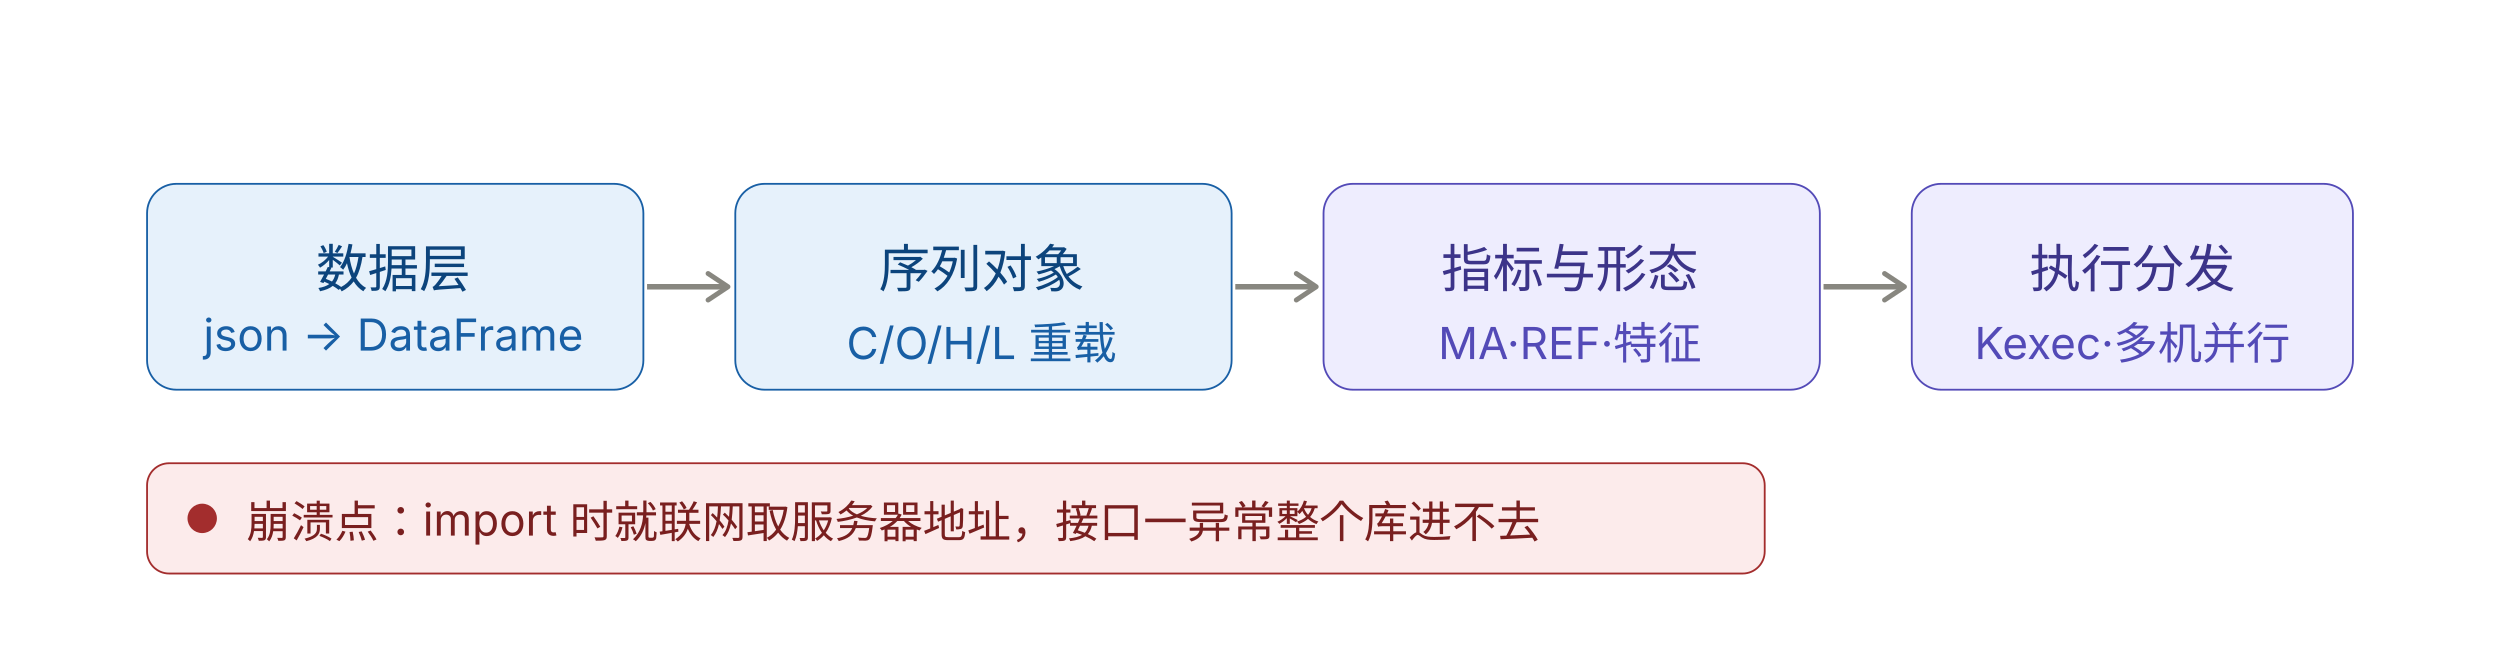
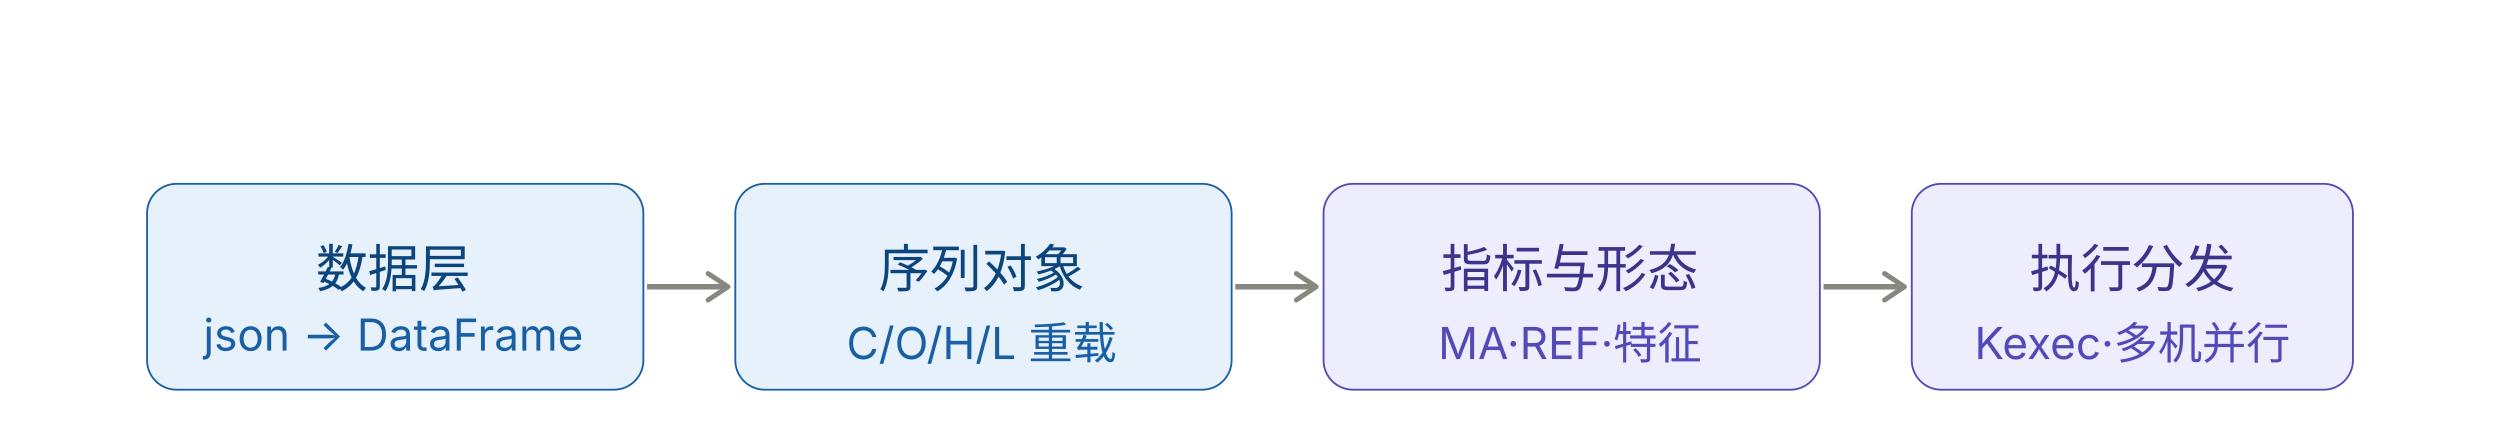
- <svg xmlns="http://www.w3.org/2000/svg" role="img" viewBox="0 0 680 176" width="100%" font-family="-apple-system, BlinkMacSystemFont, 'Segoe UI', 'Microsoft YaHei', 'PingFang SC', sans-serif">
+ <svg xmlns="http://www.w3.org/2000/svg" role="img" viewBox="0 0 680 120" width="100%" font-family="-apple-system, BlinkMacSystemFont, 'Segoe UI', 'Microsoft YaHei', 'PingFang SC', sans-serif">
  <defs>
    <marker id="arrow" viewBox="0 0 10 10" refX="8" refY="5" markerWidth="6" markerHeight="6" orient="auto-start-reverse">
-       <path d="M2 1L8 5L2 9" fill="none" stroke="context-stroke" stroke-width="1.5" stroke-linecap="round" stroke-linejoin="round" />
+       <path d="M2 1L8 5L2 9" fill="none" stroke="#888780" stroke-width="1.5" stroke-linecap="round" stroke-linejoin="round" />
    </marker>
  </defs>
  <g>
    <rect x="40" y="50" width="135" height="56" rx="8" fill="#E6F1FB" stroke="#185FA5" stroke-width="0.5" />
    <text x="107" y="72" text-anchor="middle" dominant-baseline="central" font-size="14" font-weight="500" fill="#0C447C">数据层</text>
    <text x="107" y="91" text-anchor="middle" dominant-baseline="central" font-size="12" fill="#185FA5">json → DataFrame</text>
  </g>
  <g>
    <rect x="200" y="50" width="135" height="56" rx="8" fill="#E6F1FB" stroke="#185FA5" stroke-width="0.5" />
    <text x="267" y="72" text-anchor="middle" dominant-baseline="central" font-size="14" font-weight="500" fill="#0C447C">序列对象</text>
    <text x="267" y="91" text-anchor="middle" dominant-baseline="central" font-size="12" fill="#185FA5">C/O/H/L 重载</text>
  </g>
  <g>
    <rect x="360" y="50" width="135" height="56" rx="8" fill="#EEEDFE" stroke="#534AB7" stroke-width="0.5" />
    <text x="427" y="72" text-anchor="middle" dominant-baseline="central" font-size="14" font-weight="500" fill="#3C3489">指标与形态</text>
    <text x="427" y="91" text-anchor="middle" dominant-baseline="central" font-size="12" fill="#534AB7">MA·REF·特征</text>
  </g>
  <g>
    <rect x="520" y="50" width="120" height="56" rx="8" fill="#EEEDFE" stroke="#534AB7" stroke-width="0.5" />
    <text x="580" y="72" text-anchor="middle" dominant-baseline="central" font-size="14" font-weight="500" fill="#3C3489">执行分发</text>
    <text x="580" y="91" text-anchor="middle" dominant-baseline="central" font-size="12" fill="#534AB7">Kexec·多机并行</text>
  </g>
  <line x1="176" y1="78" x2="198" y2="78" stroke="#888780" stroke-width="1.5" marker-end="url(#arrow)" />
  <line x1="336" y1="78" x2="358" y2="78" stroke="#888780" stroke-width="1.5" marker-end="url(#arrow)" />
  <line x1="496" y1="78" x2="518" y2="78" stroke="#888780" stroke-width="1.5" marker-end="url(#arrow)" />
-   <rect x="40" y="126" width="440" height="30" rx="6" fill="#FCEBEB" stroke="#A32D2D" stroke-width="0.5" />
-   <circle cx="55" cy="141" r="4" fill="#A32D2D" />
-   <text x="67" y="141" dominant-baseline="central" font-size="12" fill="#791F1F">崩溃点：import 时就联网取服务器地址，接口一异常整个库进不去</text>
</svg>
